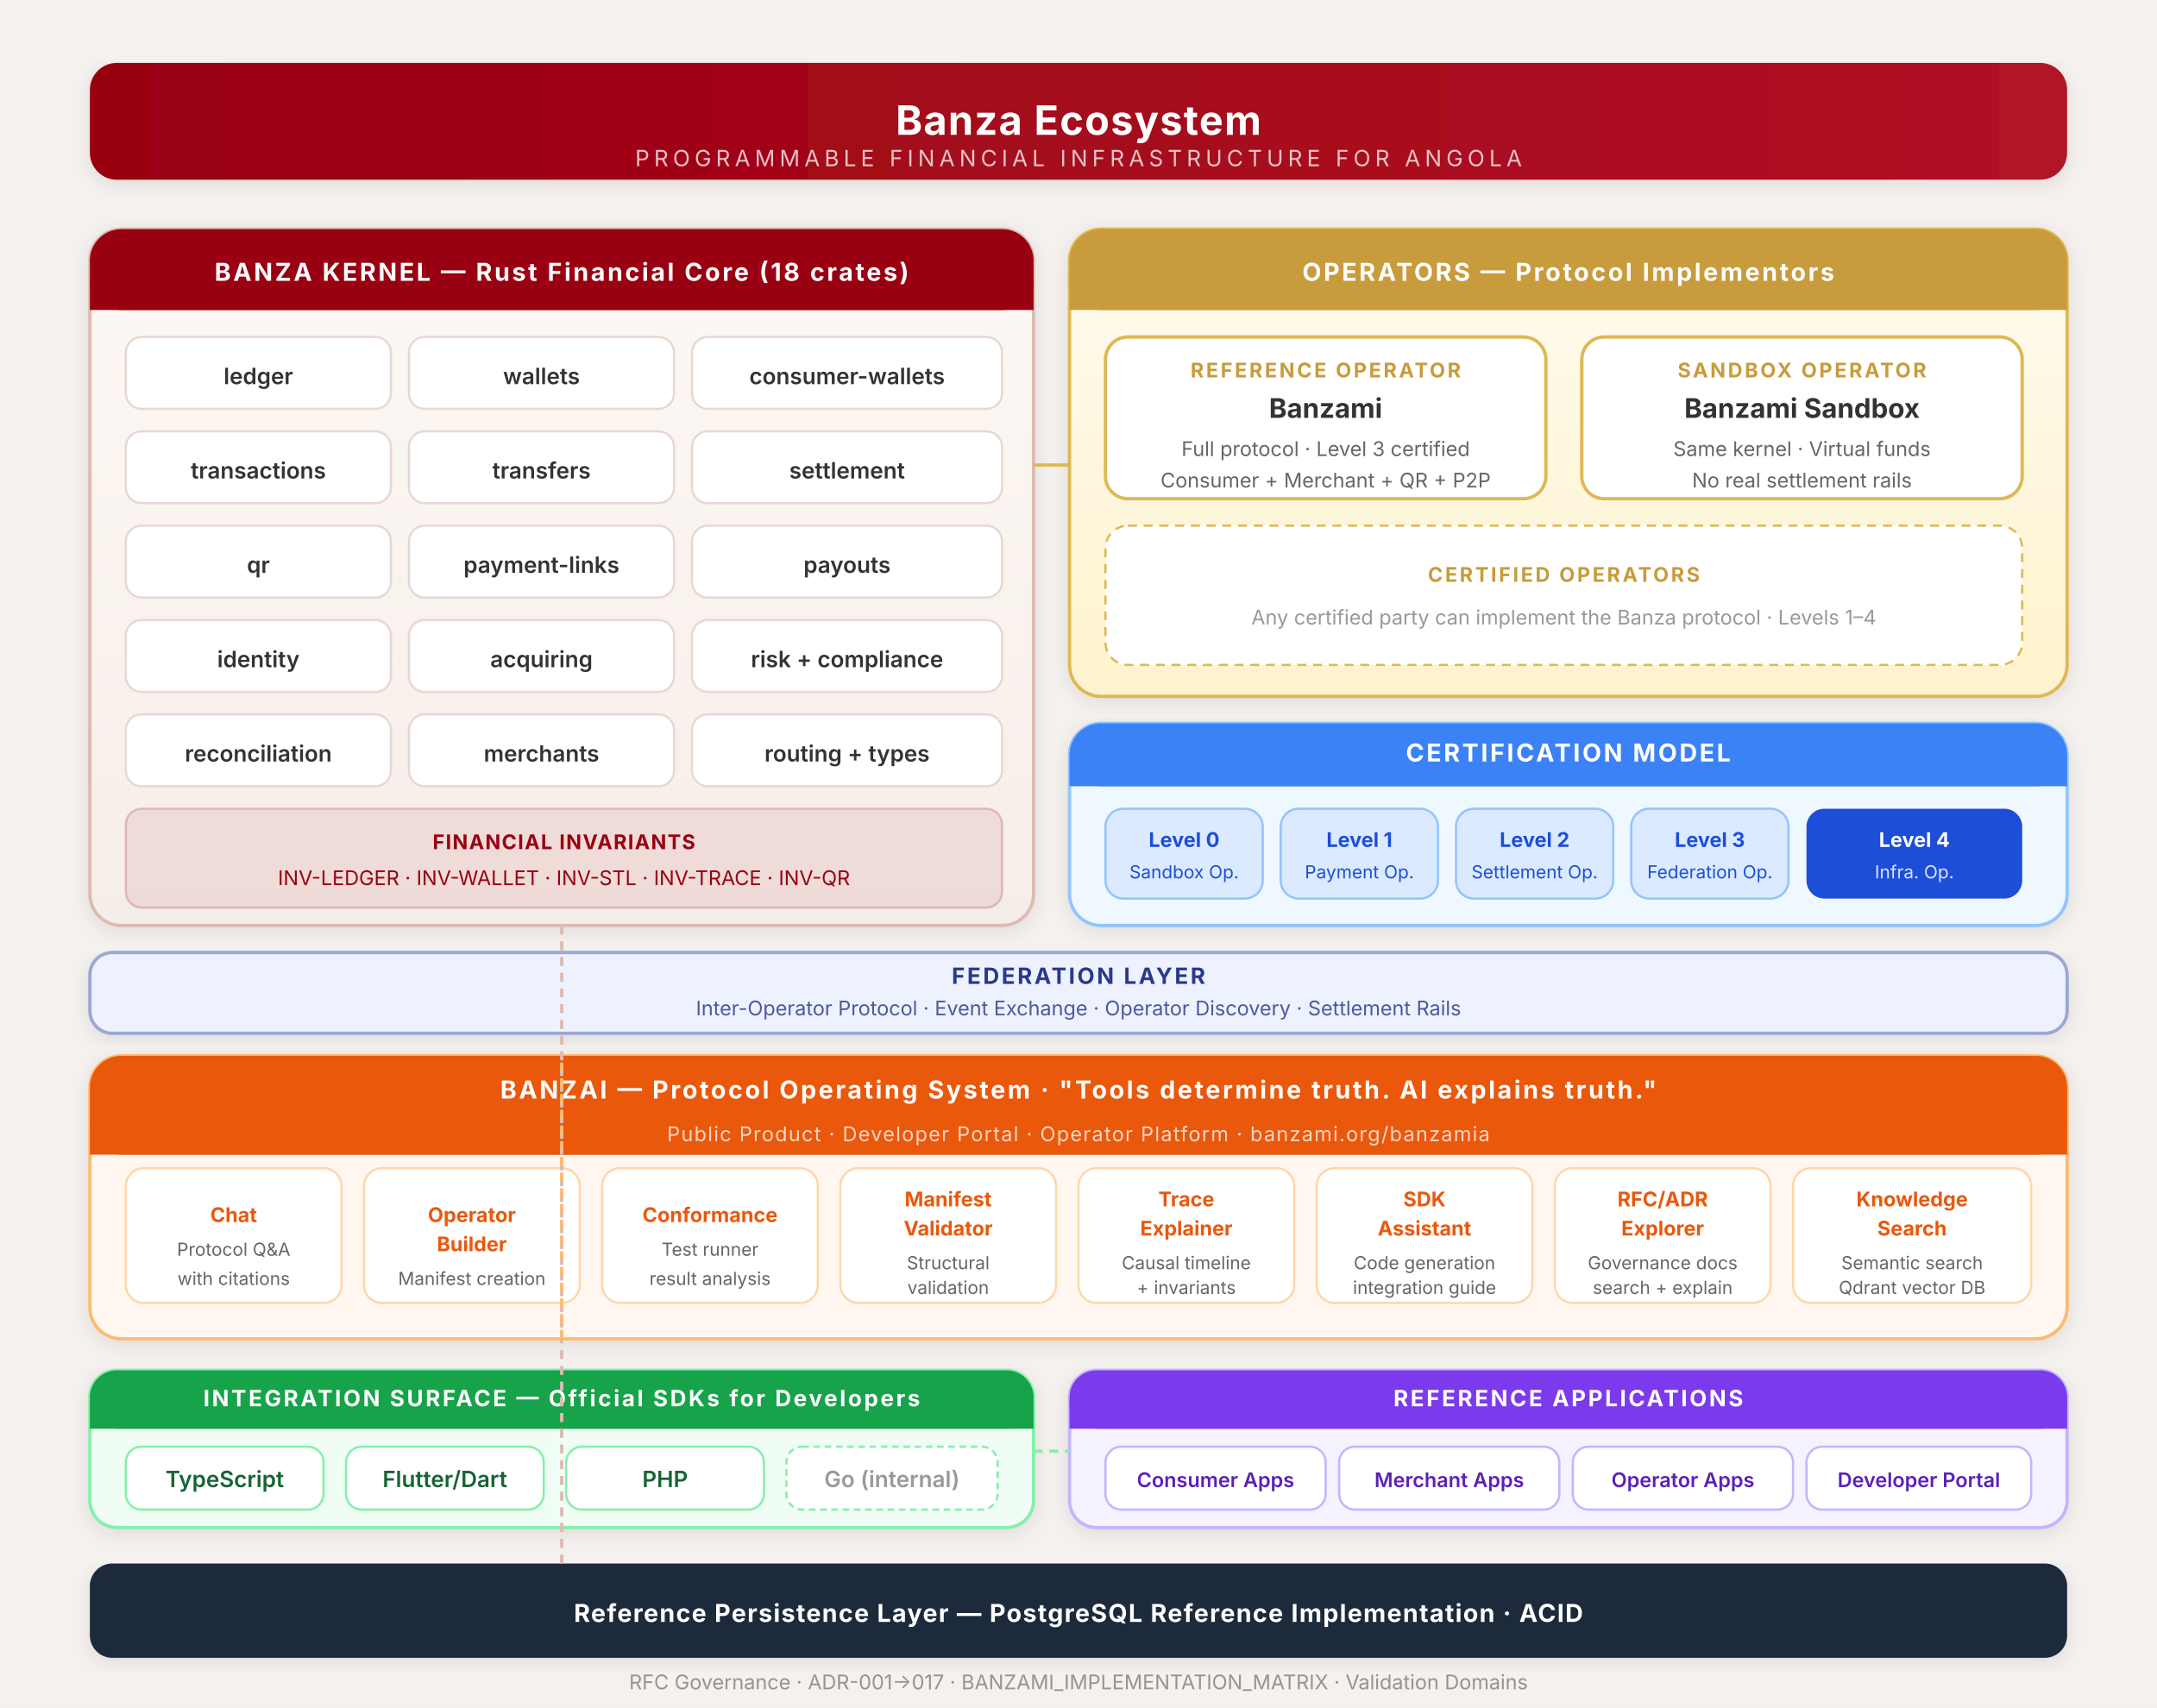
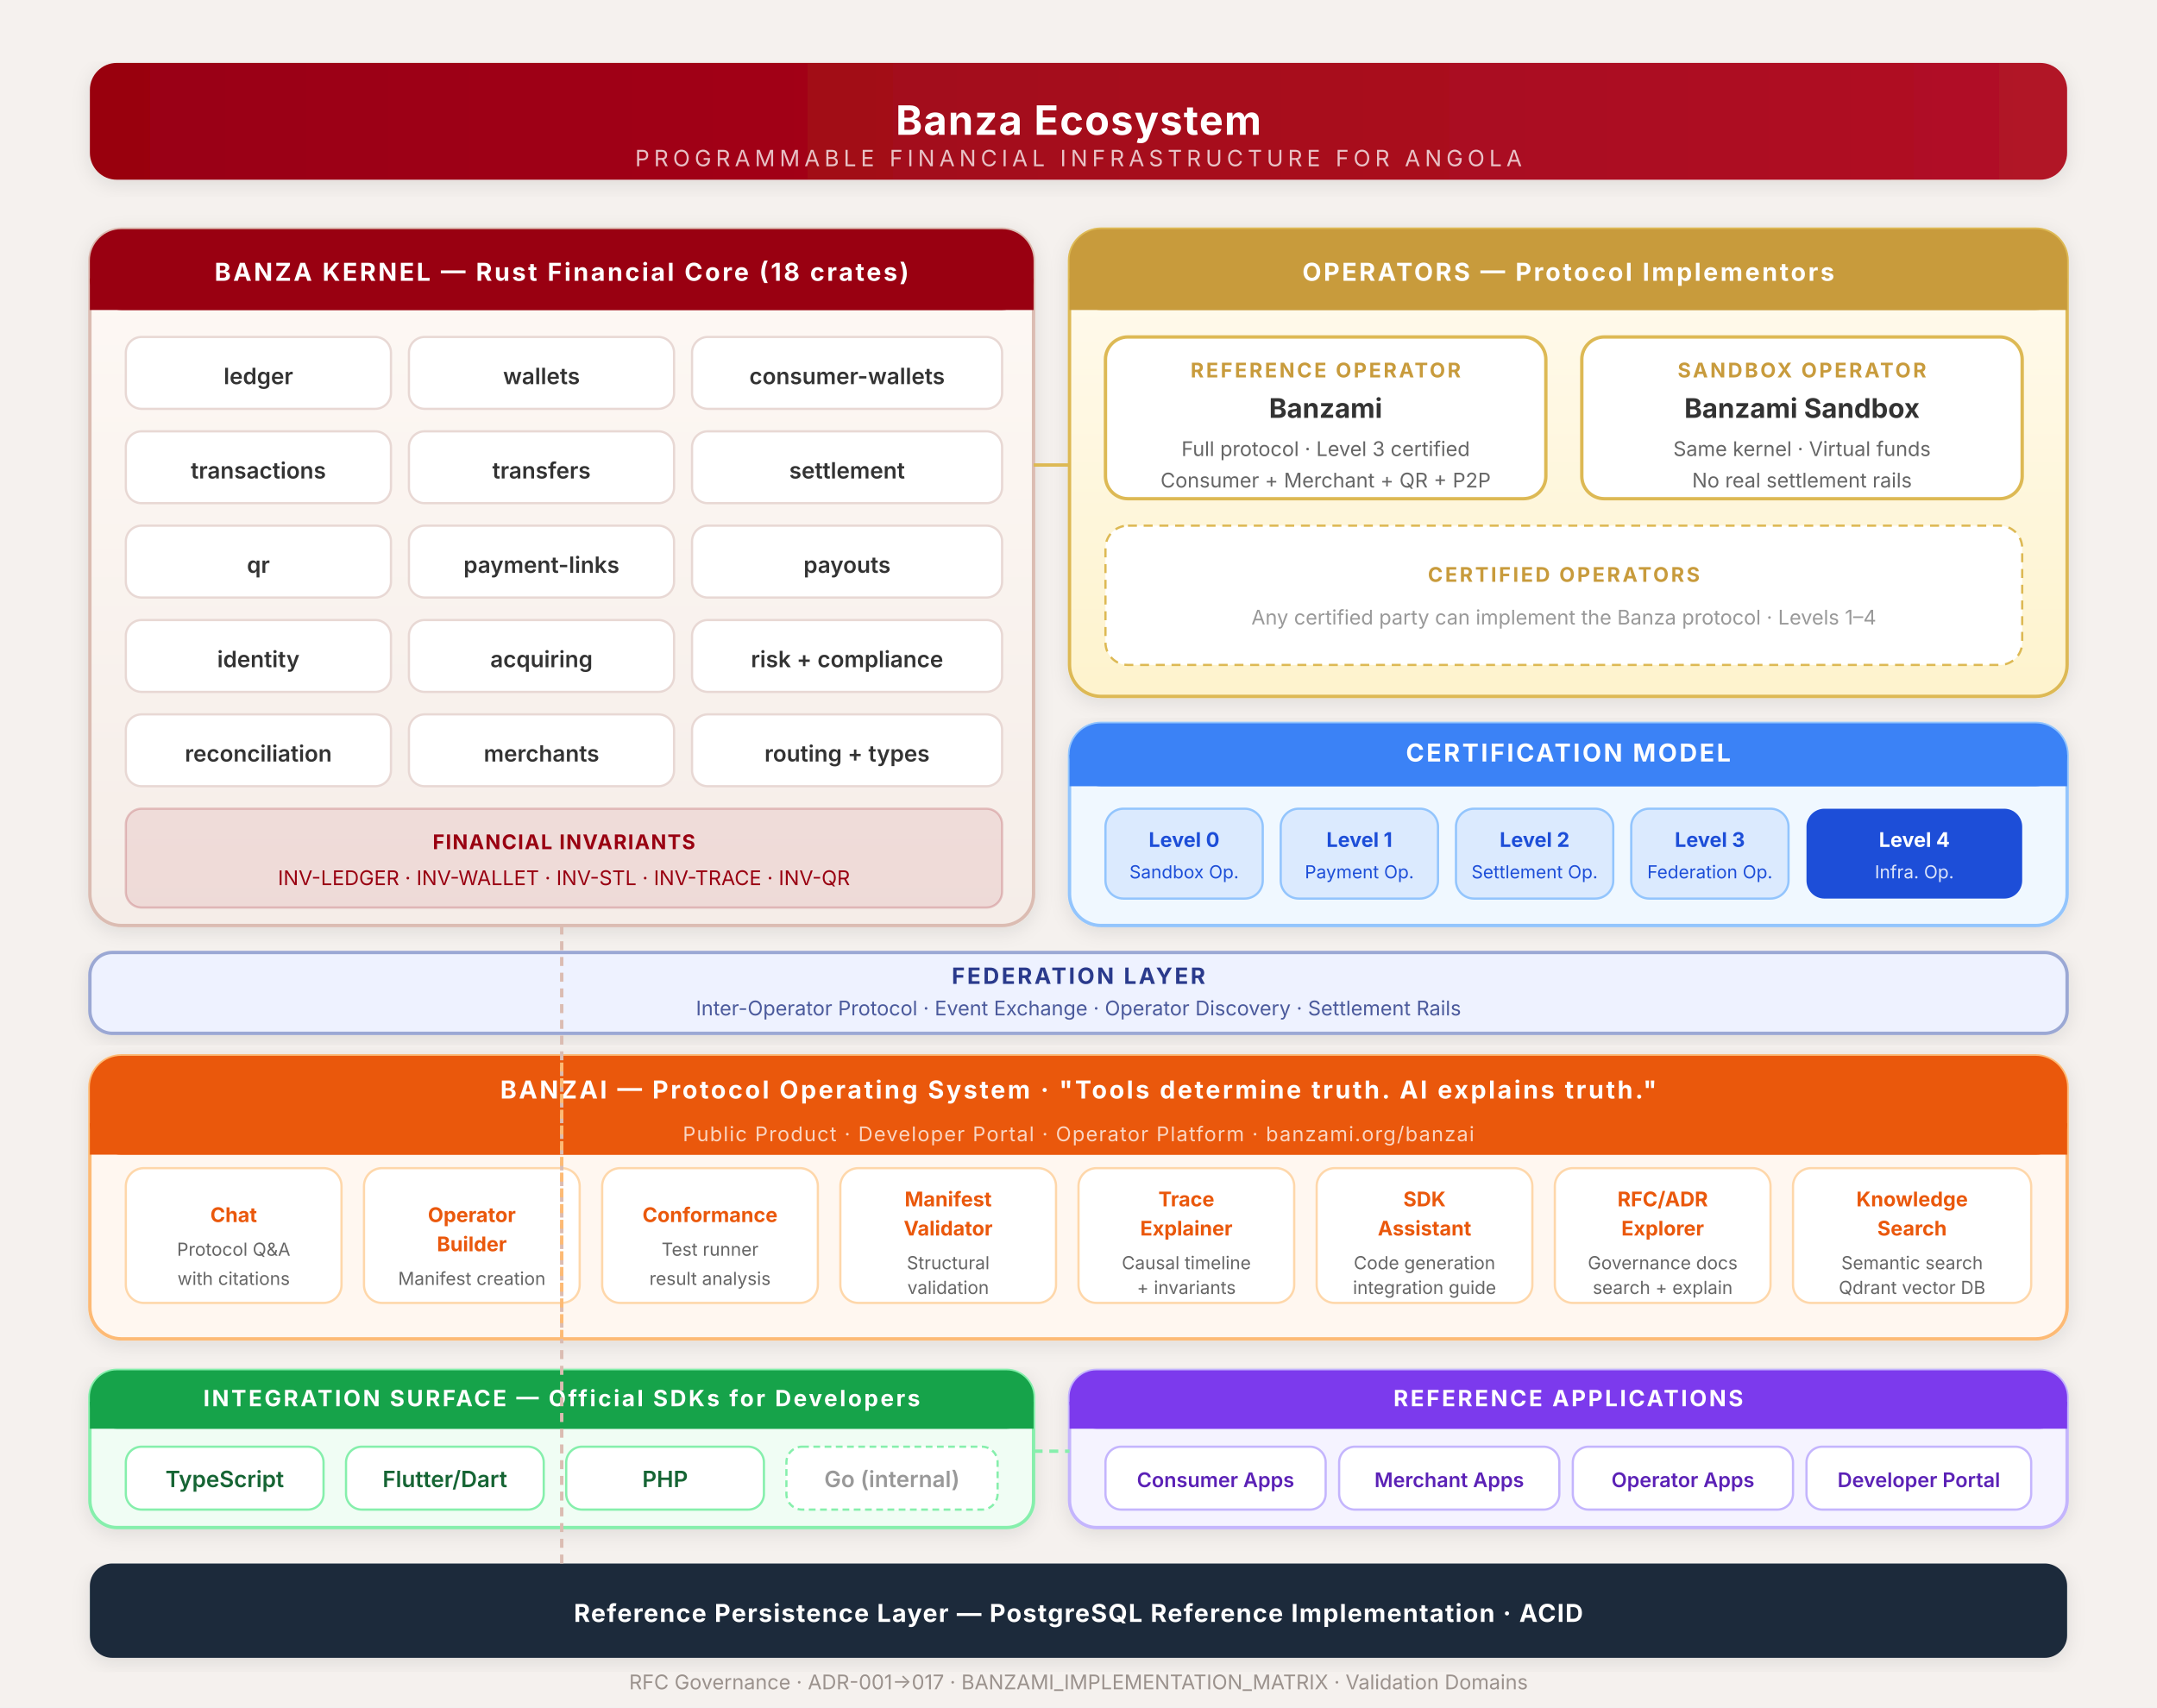
<svg xmlns="http://www.w3.org/2000/svg" viewBox="0 0 960 760" font-family="ui-sans-serif, system-ui, -apple-system, sans-serif">
  <defs>
    <linearGradient id="headerGrad" x1="0%" y1="0%" x2="100%" y2="0%">
      <stop offset="0%" style="stop-color:#990011;stop-opacity:1" />
      <stop offset="100%" style="stop-color:#B11226;stop-opacity:1" />
    </linearGradient>
    <linearGradient id="kernelGrad" x1="0%" y1="0%" x2="0%" y2="100%">
      <stop offset="0%" style="stop-color:#FEF9F5;stop-opacity:1" />
      <stop offset="100%" style="stop-color:#F5EDE8;stop-opacity:1" />
    </linearGradient>
    <linearGradient id="opGrad" x1="0%" y1="0%" x2="0%" y2="100%">
      <stop offset="0%" style="stop-color:#FFFBF0;stop-opacity:1" />
      <stop offset="100%" style="stop-color:#FEF3CD;stop-opacity:1" />
    </linearGradient>
    <filter id="shadow" x="-5%" y="-5%" width="110%" height="120%">
      <feDropShadow dx="0" dy="2" stdDeviation="4" flood-color="#00000018" />
    </filter>
  </defs>
  <rect width="960" height="760" fill="#F5F1EE" rx="0" />
  <rect x="40" y="28" width="880" height="52" rx="12" fill="url(#headerGrad)" filter="url(#shadow)" />
  <text x="480" y="60" text-anchor="middle" fill="white" font-size="18" font-weight="700" letter-spacing="0.5">Banza Ecosystem</text>
  <text x="480" y="74" text-anchor="middle" fill="rgba(255,255,255,0.75)" font-size="10" letter-spacing="2">PROGRAMMABLE FINANCIAL INFRASTRUCTURE FOR ANGOLA</text>
  <rect x="40" y="102" width="420" height="310" rx="14" fill="url(#kernelGrad)" stroke="#DBBCB2" stroke-width="1.5" filter="url(#shadow)" />
  <rect x="40" y="102" width="420" height="36" rx="14" fill="#990011" />
  <rect x="40" y="124" width="420" height="14" fill="#990011" />
  <text x="250" y="125" text-anchor="middle" fill="white" font-size="11" font-weight="700" letter-spacing="1">BANZA KERNEL — Rust Financial Core (18 crates)</text>
  <rect x="56" y="150" width="118" height="32" rx="7" fill="white" stroke="#E8D8D4" stroke-width="1" />
  <text x="115" y="171" text-anchor="middle" fill="#333" font-size="10" font-weight="600">ledger</text>
  <rect x="182" y="150" width="118" height="32" rx="7" fill="white" stroke="#E8D8D4" stroke-width="1" />
  <text x="241" y="171" text-anchor="middle" fill="#333" font-size="10" font-weight="600">wallets</text>
  <rect x="308" y="150" width="138" height="32" rx="7" fill="white" stroke="#E8D8D4" stroke-width="1" />
  <text x="377" y="171" text-anchor="middle" fill="#333" font-size="10" font-weight="600">consumer-wallets</text>
  <rect x="56" y="192" width="118" height="32" rx="7" fill="white" stroke="#E8D8D4" stroke-width="1" />
  <text x="115" y="213" text-anchor="middle" fill="#333" font-size="10" font-weight="600">transactions</text>
  <rect x="182" y="192" width="118" height="32" rx="7" fill="white" stroke="#E8D8D4" stroke-width="1" />
  <text x="241" y="213" text-anchor="middle" fill="#333" font-size="10" font-weight="600">transfers</text>
  <rect x="308" y="192" width="138" height="32" rx="7" fill="white" stroke="#E8D8D4" stroke-width="1" />
  <text x="377" y="213" text-anchor="middle" fill="#333" font-size="10" font-weight="600">settlement</text>
  <rect x="56" y="234" width="118" height="32" rx="7" fill="white" stroke="#E8D8D4" stroke-width="1" />
  <text x="115" y="255" text-anchor="middle" fill="#333" font-size="10" font-weight="600">qr</text>
  <rect x="182" y="234" width="118" height="32" rx="7" fill="white" stroke="#E8D8D4" stroke-width="1" />
  <text x="241" y="255" text-anchor="middle" fill="#333" font-size="10" font-weight="600">payment-links</text>
  <rect x="308" y="234" width="138" height="32" rx="7" fill="white" stroke="#E8D8D4" stroke-width="1" />
  <text x="377" y="255" text-anchor="middle" fill="#333" font-size="10" font-weight="600">payouts</text>
  <rect x="56" y="276" width="118" height="32" rx="7" fill="white" stroke="#E8D8D4" stroke-width="1" />
  <text x="115" y="297" text-anchor="middle" fill="#333" font-size="10" font-weight="600">identity</text>
  <rect x="182" y="276" width="118" height="32" rx="7" fill="white" stroke="#E8D8D4" stroke-width="1" />
  <text x="241" y="297" text-anchor="middle" fill="#333" font-size="10" font-weight="600">acquiring</text>
  <rect x="308" y="276" width="138" height="32" rx="7" fill="white" stroke="#E8D8D4" stroke-width="1" />
  <text x="377" y="297" text-anchor="middle" fill="#333" font-size="10" font-weight="600">risk + compliance</text>
  <rect x="56" y="318" width="118" height="32" rx="7" fill="white" stroke="#E8D8D4" stroke-width="1" />
  <text x="115" y="339" text-anchor="middle" fill="#333" font-size="10" font-weight="600">reconciliation</text>
  <rect x="182" y="318" width="118" height="32" rx="7" fill="white" stroke="#E8D8D4" stroke-width="1" />
  <text x="241" y="339" text-anchor="middle" fill="#333" font-size="10" font-weight="600">merchants</text>
  <rect x="308" y="318" width="138" height="32" rx="7" fill="white" stroke="#E8D8D4" stroke-width="1" />
  <text x="377" y="339" text-anchor="middle" fill="#333" font-size="10" font-weight="600">routing + types</text>
  <rect x="56" y="360" width="390" height="44" rx="7" fill="#990011" fill-opacity="0.08" stroke="#990011" stroke-opacity="0.2" stroke-width="1" />
  <text x="251" y="378" text-anchor="middle" fill="#990011" font-size="9" font-weight="700" letter-spacing="0.5">FINANCIAL INVARIANTS</text>
  <text x="251" y="394" text-anchor="middle" fill="#990011" font-size="9">INV-LEDGER · INV-WALLET · INV-STL · INV-TRACE · INV-QR</text>
  <rect x="476" y="102" width="444" height="208" rx="14" fill="url(#opGrad)" stroke="#DDB954" stroke-width="1.5" filter="url(#shadow)" />
  <rect x="476" y="102" width="444" height="36" rx="14" fill="#C89B3C" />
  <rect x="476" y="124" width="444" height="14" fill="#C89B3C" />
  <text x="698" y="125" text-anchor="middle" fill="white" font-size="11" font-weight="700" letter-spacing="1">OPERATORS — Protocol Implementors</text>
  <rect x="492" y="150" width="196" height="72" rx="10" fill="white" stroke="#DDB954" stroke-width="1.5" />
  <text x="590" y="168" text-anchor="middle" fill="#C89B3C" font-size="9" font-weight="700" letter-spacing="1">REFERENCE OPERATOR</text>
  <text x="590" y="186" text-anchor="middle" fill="#333" font-size="12" font-weight="700">Banzami</text>
  <text x="590" y="203" text-anchor="middle" fill="#666" font-size="9">Full protocol · Level 3 certified</text>
  <text x="590" y="217" text-anchor="middle" fill="#666" font-size="9">Consumer + Merchant + QR + P2P</text>
  <rect x="704" y="150" width="196" height="72" rx="10" fill="white" stroke="#DDB954" stroke-width="1.5" />
  <text x="802" y="168" text-anchor="middle" fill="#C89B3C" font-size="9" font-weight="700" letter-spacing="1">SANDBOX OPERATOR</text>
  <text x="802" y="186" text-anchor="middle" fill="#333" font-size="12" font-weight="700">Banzami Sandbox</text>
  <text x="802" y="203" text-anchor="middle" fill="#666" font-size="9">Same kernel · Virtual funds</text>
  <text x="802" y="217" text-anchor="middle" fill="#666" font-size="9">No real settlement rails</text>
  <rect x="492" y="234" width="408" height="62" rx="10" fill="white" stroke="#DDB954" stroke-width="1" stroke-dasharray="4 3" />
  <text x="696" y="259" text-anchor="middle" fill="#C89B3C" font-size="9" font-weight="700" letter-spacing="1">CERTIFIED OPERATORS</text>
  <text x="696" y="278" text-anchor="middle" fill="#999" font-size="9">Any certified party can implement the Banza protocol · Levels 1–4</text>
  <rect x="476" y="322" width="444" height="90" rx="14" fill="#F0F8FF" stroke="#93C5FD" stroke-width="1.5" filter="url(#shadow)" />
  <rect x="476" y="322" width="444" height="28" rx="14" fill="#3B82F6" />
  <rect x="476" y="336" width="444" height="14" fill="#3B82F6" />
  <text x="698" y="339" text-anchor="middle" fill="white" font-size="11" font-weight="700" letter-spacing="1">CERTIFICATION MODEL</text>
  <rect x="492" y="360" width="70" height="40" rx="8" fill="#DBEAFE" stroke="#93C5FD" stroke-width="1" />
  <text x="527" y="377" text-anchor="middle" fill="#1D4ED8" font-size="9" font-weight="700">Level 0</text>
  <text x="527" y="391" text-anchor="middle" fill="#1D4ED8" font-size="8">Sandbox Op.</text>
  <rect x="570" y="360" width="70" height="40" rx="8" fill="#DBEAFE" stroke="#93C5FD" stroke-width="1" />
  <text x="605" y="377" text-anchor="middle" fill="#1D4ED8" font-size="9" font-weight="700">Level 1</text>
  <text x="605" y="391" text-anchor="middle" fill="#1D4ED8" font-size="8">Payment Op.</text>
  <rect x="648" y="360" width="70" height="40" rx="8" fill="#DBEAFE" stroke="#93C5FD" stroke-width="1" />
  <text x="683" y="377" text-anchor="middle" fill="#1D4ED8" font-size="9" font-weight="700">Level 2</text>
  <text x="683" y="391" text-anchor="middle" fill="#1D4ED8" font-size="8">Settlement Op.</text>
  <rect x="726" y="360" width="70" height="40" rx="8" fill="#DBEAFE" stroke="#93C5FD" stroke-width="1" />
  <text x="761" y="377" text-anchor="middle" fill="#1D4ED8" font-size="9" font-weight="700">Level 3</text>
  <text x="761" y="391" text-anchor="middle" fill="#1D4ED8" font-size="8">Federation Op.</text>
  <rect x="804" y="360" width="96" height="40" rx="8" fill="#1D4ED8" />
  <text x="852" y="377" text-anchor="middle" fill="white" font-size="9" font-weight="700">Level 4</text>
  <text x="852" y="391" text-anchor="middle" fill="rgba(255,255,255,0.85)" font-size="8">Infra. Op.</text>
  <rect x="40" y="424" width="880" height="36" rx="10" fill="#EEF2FF" stroke="#9BA8D4" stroke-width="1.5" filter="url(#shadow)" />
  <text x="480" y="438" text-anchor="middle" fill="#2A3A8C" font-size="10" font-weight="700" letter-spacing="1">FEDERATION LAYER</text>
  <text x="480" y="452" text-anchor="middle" fill="#4B5A9C" font-size="9">Inter-Operator Protocol · Event Exchange · Operator Discovery · Settlement Rails</text>
  <rect x="40" y="470" width="880" height="126" rx="14" fill="#FFF7F0" stroke="#FDBA74" stroke-width="1.5" filter="url(#shadow)" />
  <rect x="40" y="470" width="880" height="44" rx="14" fill="#EA580C" />
  <rect x="40" y="500" width="880" height="14" fill="#EA580C" />
  <text x="480" y="489" text-anchor="middle" fill="white" font-size="11" font-weight="700" letter-spacing="1">BANZAI — Protocol Operating System · "Tools determine truth. AI explains truth."</text>
-   <text x="480" y="508" text-anchor="middle" fill="rgba(255,255,255,0.75)" font-size="9" letter-spacing="0.5">Public Product · Developer Portal · Operator Platform · banzami.org/banzamia</text>
+   <text x="480" y="508" text-anchor="middle" fill="rgba(255,255,255,0.75)" font-size="9" letter-spacing="0.5">Public Product · Developer Portal · Operator Platform · banzami.org/banzai</text>
  <rect x="56" y="520" width="96" height="60" rx="8" fill="white" stroke="#FED7AA" stroke-width="1" />
  <text x="104" y="544" text-anchor="middle" fill="#EA580C" font-size="9" font-weight="700">Chat</text>
  <text x="104" y="559" text-anchor="middle" fill="#666" font-size="8">Protocol Q&amp;A</text>
  <text x="104" y="572" text-anchor="middle" fill="#666" font-size="8">with citations</text>
  <rect x="162" y="520" width="96" height="60" rx="8" fill="white" stroke="#FED7AA" stroke-width="1" />
  <text x="210" y="544" text-anchor="middle" fill="#EA580C" font-size="9" font-weight="700">Operator</text>
  <text x="210" y="557" text-anchor="middle" fill="#EA580C" font-size="9" font-weight="700">Builder</text>
  <text x="210" y="572" text-anchor="middle" fill="#666" font-size="8">Manifest creation</text>
  <rect x="268" y="520" width="96" height="60" rx="8" fill="white" stroke="#FED7AA" stroke-width="1" />
  <text x="316" y="544" text-anchor="middle" fill="#EA580C" font-size="9" font-weight="700">Conformance</text>
  <text x="316" y="559" text-anchor="middle" fill="#666" font-size="8">Test runner</text>
  <text x="316" y="572" text-anchor="middle" fill="#666" font-size="8">result analysis</text>
  <rect x="374" y="520" width="96" height="60" rx="8" fill="white" stroke="#FED7AA" stroke-width="1" />
  <text x="422" y="537" text-anchor="middle" fill="#EA580C" font-size="9" font-weight="700">Manifest</text>
  <text x="422" y="550" text-anchor="middle" fill="#EA580C" font-size="9" font-weight="700">Validator</text>
  <text x="422" y="565" text-anchor="middle" fill="#666" font-size="8">Structural</text>
  <text x="422" y="576" text-anchor="middle" fill="#666" font-size="8">validation</text>
  <rect x="480" y="520" width="96" height="60" rx="8" fill="white" stroke="#FED7AA" stroke-width="1" />
  <text x="528" y="537" text-anchor="middle" fill="#EA580C" font-size="9" font-weight="700">Trace</text>
  <text x="528" y="550" text-anchor="middle" fill="#EA580C" font-size="9" font-weight="700">Explainer</text>
  <text x="528" y="565" text-anchor="middle" fill="#666" font-size="8">Causal timeline</text>
  <text x="528" y="576" text-anchor="middle" fill="#666" font-size="8">+ invariants</text>
  <rect x="586" y="520" width="96" height="60" rx="8" fill="white" stroke="#FED7AA" stroke-width="1" />
  <text x="634" y="537" text-anchor="middle" fill="#EA580C" font-size="9" font-weight="700">SDK</text>
  <text x="634" y="550" text-anchor="middle" fill="#EA580C" font-size="9" font-weight="700">Assistant</text>
  <text x="634" y="565" text-anchor="middle" fill="#666" font-size="8">Code generation</text>
  <text x="634" y="576" text-anchor="middle" fill="#666" font-size="8">integration guide</text>
  <rect x="692" y="520" width="96" height="60" rx="8" fill="white" stroke="#FED7AA" stroke-width="1" />
  <text x="740" y="537" text-anchor="middle" fill="#EA580C" font-size="9" font-weight="700">RFC/ADR</text>
  <text x="740" y="550" text-anchor="middle" fill="#EA580C" font-size="9" font-weight="700">Explorer</text>
  <text x="740" y="565" text-anchor="middle" fill="#666" font-size="8">Governance docs</text>
  <text x="740" y="576" text-anchor="middle" fill="#666" font-size="8">search + explain</text>
  <rect x="798" y="520" width="106" height="60" rx="8" fill="white" stroke="#FED7AA" stroke-width="1" />
  <text x="851" y="537" text-anchor="middle" fill="#EA580C" font-size="9" font-weight="700">Knowledge</text>
  <text x="851" y="550" text-anchor="middle" fill="#EA580C" font-size="9" font-weight="700">Search</text>
  <text x="851" y="565" text-anchor="middle" fill="#666" font-size="8">Semantic search</text>
  <text x="851" y="576" text-anchor="middle" fill="#666" font-size="8">Qdrant vector DB</text>
  <rect x="40" y="610" width="420" height="70" rx="12" fill="#F0FDF4" stroke="#86EFAC" stroke-width="1.5" filter="url(#shadow)" />
  <rect x="40" y="610" width="420" height="26" rx="12" fill="#16A34A" />
  <rect x="40" y="624" width="420" height="12" fill="#16A34A" />
  <text x="250" y="626" text-anchor="middle" fill="white" font-size="10" font-weight="700" letter-spacing="1">INTEGRATION SURFACE — Official SDKs for Developers</text>
  <rect x="56" y="644" width="88" height="28" rx="7" fill="white" stroke="#86EFAC" stroke-width="1" />
  <text x="100" y="662" text-anchor="middle" fill="#166534" font-size="10" font-weight="600">TypeScript</text>
  <rect x="154" y="644" width="88" height="28" rx="7" fill="white" stroke="#86EFAC" stroke-width="1" />
  <text x="198" y="662" text-anchor="middle" fill="#166534" font-size="10" font-weight="600">Flutter/Dart</text>
  <rect x="252" y="644" width="88" height="28" rx="7" fill="white" stroke="#86EFAC" stroke-width="1" />
  <text x="296" y="662" text-anchor="middle" fill="#166534" font-size="10" font-weight="600">PHP</text>
  <rect x="350" y="644" width="94" height="28" rx="7" fill="white" stroke="#86EFAC" stroke-width="1" stroke-dasharray="3 2" />
  <text x="397" y="662" text-anchor="middle" fill="#999" font-size="10" font-weight="600">Go (internal)</text>
  <rect x="476" y="610" width="444" height="70" rx="12" fill="#F5F3FF" stroke="#C4B5FD" stroke-width="1.5" filter="url(#shadow)" />
  <rect x="476" y="610" width="444" height="26" rx="12" fill="#7C3AED" />
  <rect x="476" y="624" width="444" height="12" fill="#7C3AED" />
  <text x="698" y="626" text-anchor="middle" fill="white" font-size="10" font-weight="700" letter-spacing="1">REFERENCE APPLICATIONS</text>
  <rect x="492" y="644" width="98" height="28" rx="7" fill="white" stroke="#C4B5FD" stroke-width="1" />
  <text x="541" y="662" text-anchor="middle" fill="#5B21B6" font-size="9" font-weight="600">Consumer Apps</text>
  <rect x="596" y="644" width="98" height="28" rx="7" fill="white" stroke="#C4B5FD" stroke-width="1" />
  <text x="645" y="662" text-anchor="middle" fill="#5B21B6" font-size="9" font-weight="600">Merchant Apps</text>
  <rect x="700" y="644" width="98" height="28" rx="7" fill="white" stroke="#C4B5FD" stroke-width="1" />
  <text x="749" y="662" text-anchor="middle" fill="#5B21B6" font-size="9" font-weight="600">Operator Apps</text>
  <rect x="804" y="644" width="100" height="28" rx="7" fill="white" stroke="#C4B5FD" stroke-width="1" />
  <text x="854" y="662" text-anchor="middle" fill="#5B21B6" font-size="9" font-weight="600">Developer Portal</text>
  <rect x="40" y="696" width="880" height="42" rx="10" fill="#1E293B" filter="url(#shadow)" />
  <text x="480" y="722" text-anchor="middle" fill="white" font-size="11" font-weight="700" letter-spacing="0.5">Reference Persistence Layer — PostgreSQL Reference Implementation · ACID</text>
  <line x1="250" y1="412" x2="250" y2="696" stroke="#DBBCB2" stroke-width="1.5" stroke-dasharray="4 3" />
  <path d="M 476 207 L 460 207" stroke="#DDB954" stroke-width="1.5" fill="none" />
  <line x1="250" y1="596" x2="250" y2="470" stroke="#FDBA74" stroke-width="1.5" stroke-dasharray="4 3" />
  <line x1="460" y1="646" x2="476" y2="646" stroke="#86EFAC" stroke-width="1.5" stroke-dasharray="4 3" />
  <rect x="40" y="739" width="880" height="20" rx="6" fill="none" />
  <text x="480" y="752" text-anchor="middle" fill="#9B928D" font-size="9">RFC Governance · ADR-001→017 · BANZAMI_IMPLEMENTATION_MATRIX · Validation Domains</text>
</svg>
